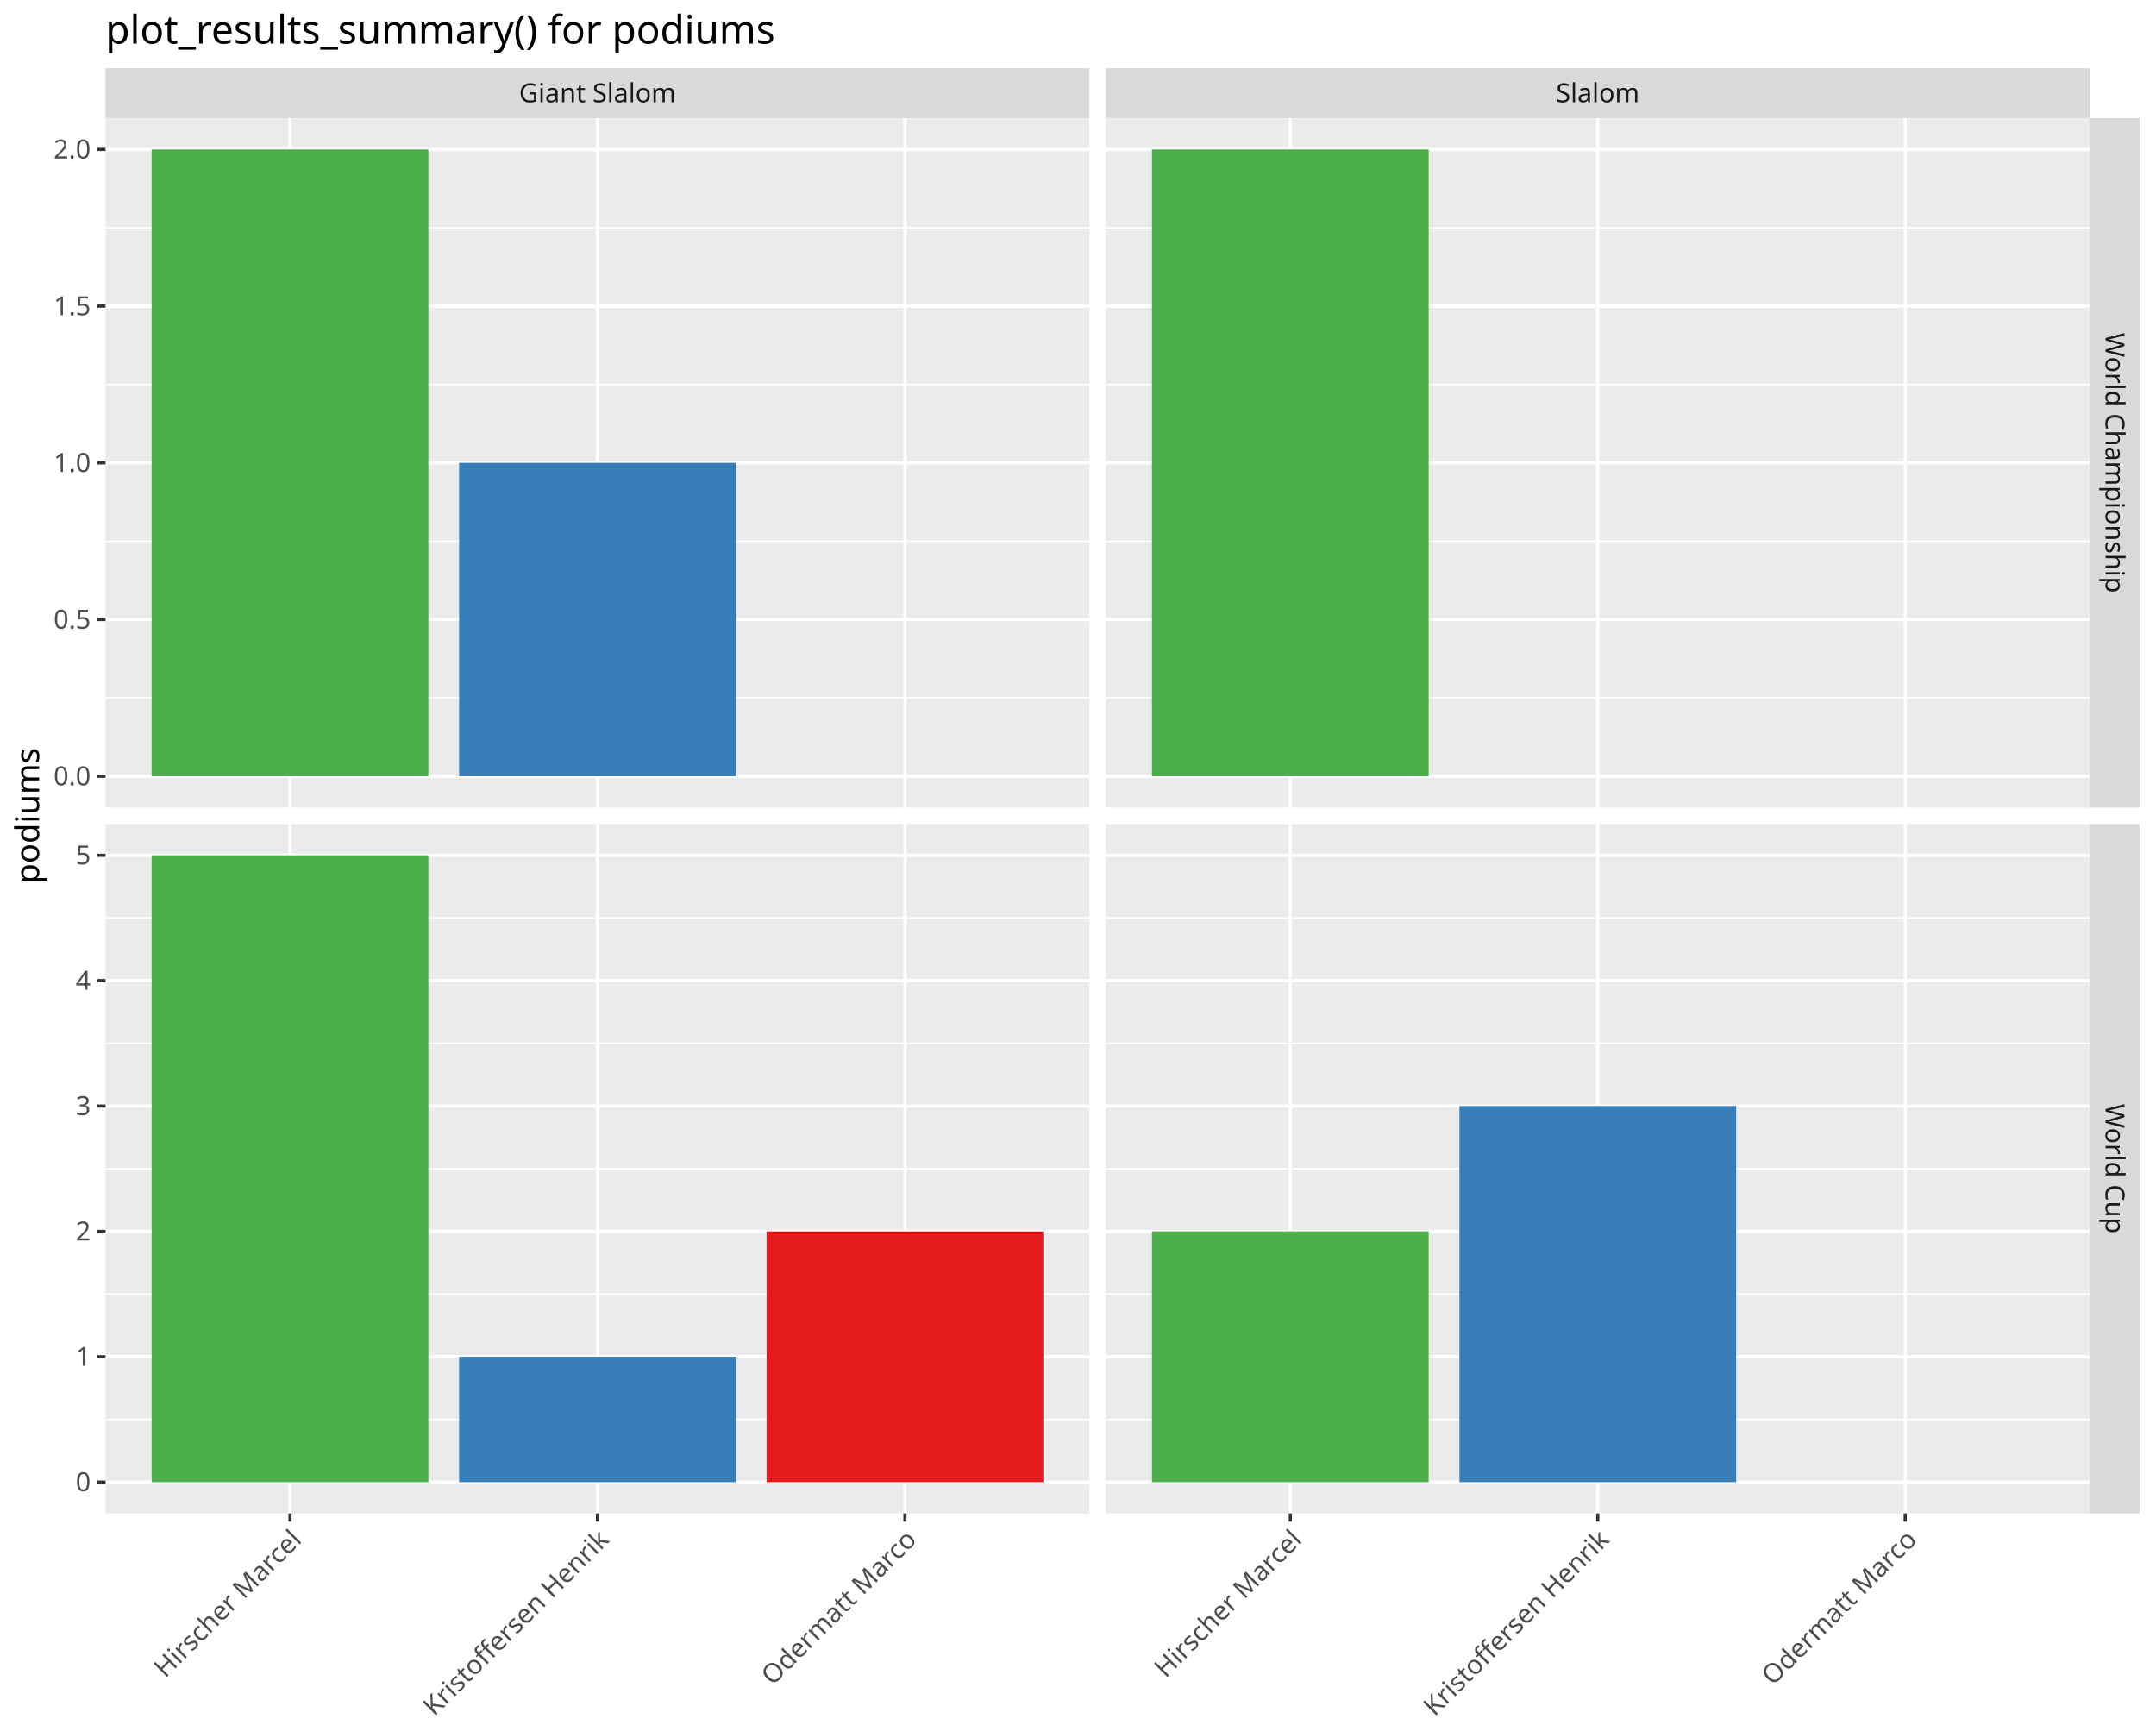
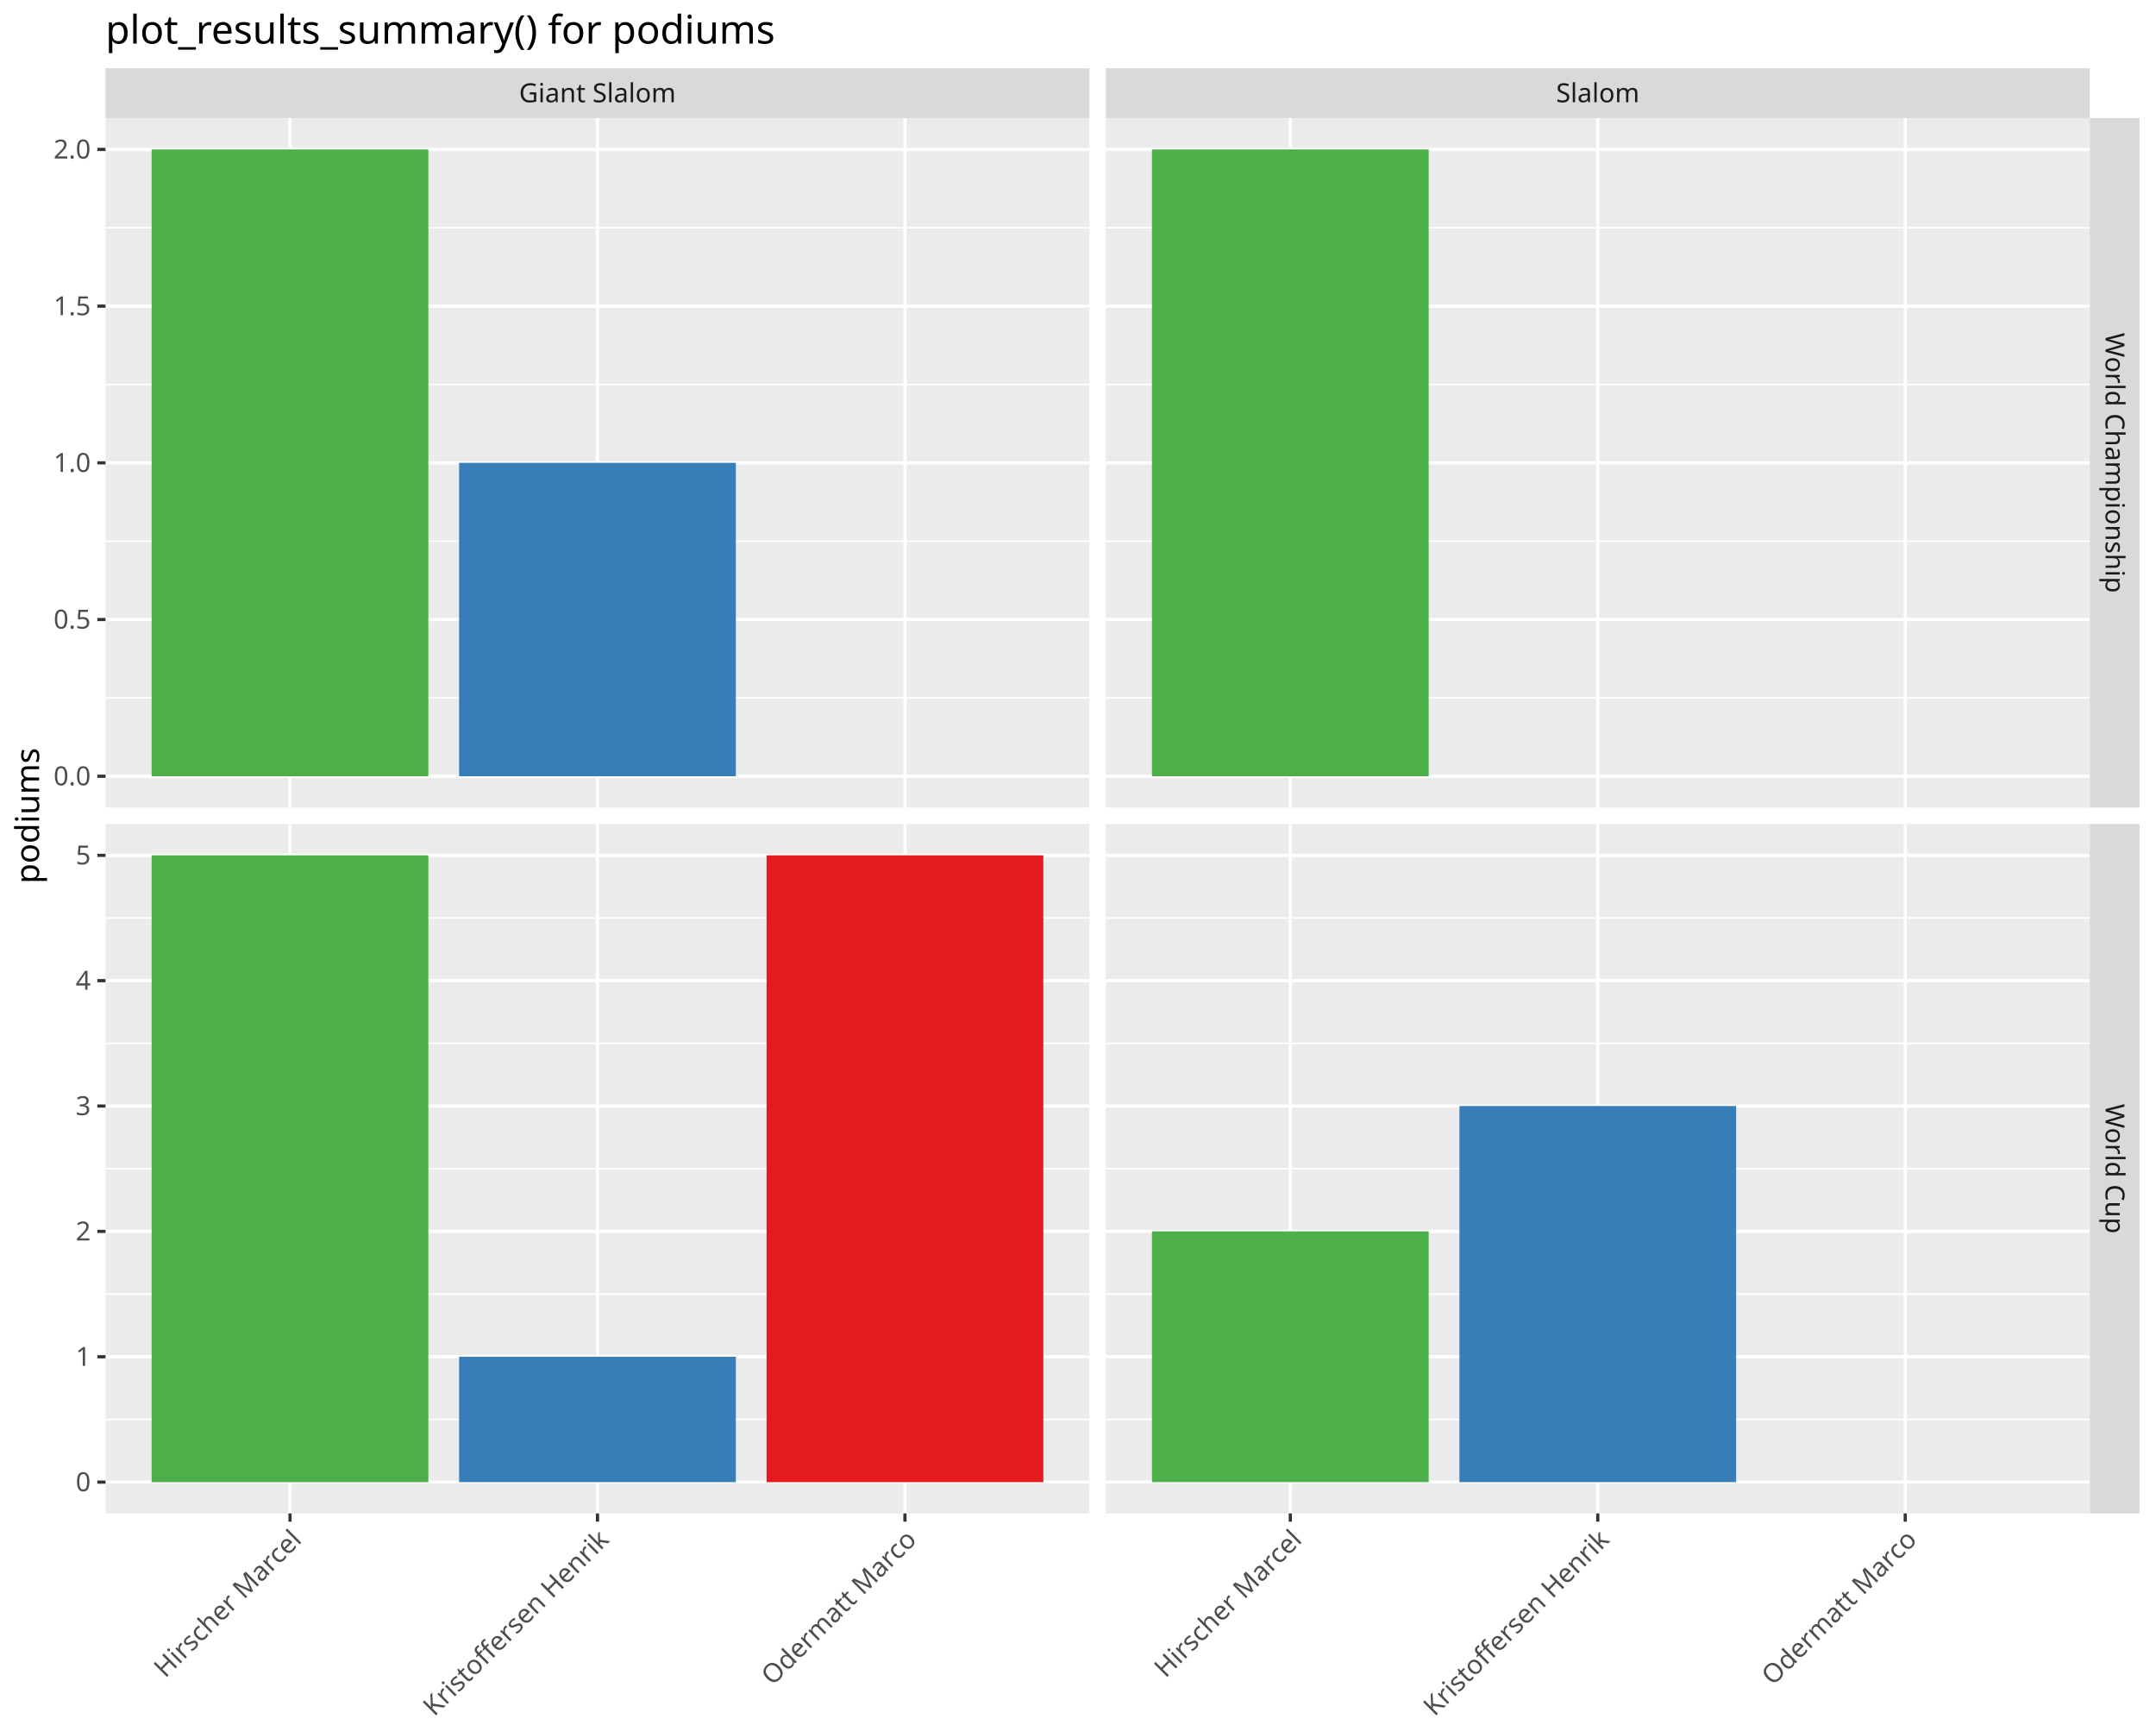
<svg xmlns="http://www.w3.org/2000/svg" class="svglite" data-engine-version="2.0" width="720.00pt" height="576.00pt" viewBox="0 0 720.00 576.00">
  <defs>
    <style type="text/css">
    .svglite line, .svglite polyline, .svglite polygon, .svglite path, .svglite rect, .svglite circle {
      fill: none;
      stroke: #000000;
      stroke-linecap: round;
      stroke-linejoin: round;
      stroke-miterlimit: 10.00;
    }
  </style>
  </defs>
  <rect width="100%" height="100%" style="stroke: none; fill: #FFFFFF;" />
  <defs>
    <clipPath id="cpMC4wMHw3MjAuMDB8MC4wMHw1NzYuMDA=">
      <rect x="0.00" y="0.00" width="720.00" height="576.00" />
    </clipPath>
  </defs>
  <g clip-path="url(#cpMC4wMHw3MjAuMDB8MC4wMHw1NzYuMDA=)">
    <rect x="0.00" y="0.00" width="720.00" height="576.00" style="stroke-width: 1.07; stroke: #FFFFFF; fill: #FFFFFF;" />
  </g>
  <defs>
    <clipPath id="cpMzUuMjR8MzYzLjgxfDM5LjQzfDI2OS42Ng==">
      <rect x="35.24" y="39.43" width="328.58" height="230.23" />
    </clipPath>
  </defs>
  <g clip-path="url(#cpMzUuMjR8MzYzLjgxfDM5LjQzfDI2OS42Ng==)">
    <rect x="35.24" y="39.43" width="328.58" height="230.23" style="stroke-width: 1.07; stroke: none; fill: #EBEBEB;" />
    <polyline points="35.24,233.03 363.81,233.03 " style="stroke-width: 0.53; stroke: #FFFFFF; stroke-linecap: butt;" />
    <polyline points="35.24,180.71 363.81,180.71 " style="stroke-width: 0.53; stroke: #FFFFFF; stroke-linecap: butt;" />
    <polyline points="35.24,128.39 363.81,128.39 " style="stroke-width: 0.53; stroke: #FFFFFF; stroke-linecap: butt;" />
    <polyline points="35.24,76.06 363.81,76.06 " style="stroke-width: 0.53; stroke: #FFFFFF; stroke-linecap: butt;" />
    <polyline points="35.24,259.20 363.81,259.20 " style="stroke-width: 1.07; stroke: #FFFFFF; stroke-linecap: butt;" />
    <polyline points="35.24,206.87 363.81,206.87 " style="stroke-width: 1.07; stroke: #FFFFFF; stroke-linecap: butt;" />
    <polyline points="35.24,154.55 363.81,154.55 " style="stroke-width: 1.07; stroke: #FFFFFF; stroke-linecap: butt;" />
    <polyline points="35.24,102.22 363.81,102.22 " style="stroke-width: 1.07; stroke: #FFFFFF; stroke-linecap: butt;" />
    <polyline points="35.24,49.90 363.81,49.90 " style="stroke-width: 1.07; stroke: #FFFFFF; stroke-linecap: butt;" />
    <polyline points="96.85,269.66 96.85,39.43 " style="stroke-width: 1.07; stroke: #FFFFFF; stroke-linecap: butt;" />
    <polyline points="199.53,269.66 199.53,39.43 " style="stroke-width: 1.07; stroke: #FFFFFF; stroke-linecap: butt;" />
    <polyline points="302.21,269.66 302.21,39.43 " style="stroke-width: 1.07; stroke: #FFFFFF; stroke-linecap: butt;" />
    <rect x="256.00" y="259.20" width="92.41" height="0.00" style="stroke-width: 1.07; stroke: none; stroke-linecap: butt; stroke-linejoin: miter; fill: #E41A1C;" />
    <rect x="153.32" y="154.55" width="92.41" height="104.65" style="stroke-width: 1.07; stroke: none; stroke-linecap: butt; stroke-linejoin: miter; fill: #377EB8;" />
    <rect x="50.64" y="49.90" width="92.41" height="209.30" style="stroke-width: 1.07; stroke: none; stroke-linecap: butt; stroke-linejoin: miter; fill: #4DAF4A;" />
  </g>
  <g clip-path="url(#cpMC4wMHw3MjAuMDB8MC4wMHw1NzYuMDA=)">
</g>
  <defs>
    <clipPath id="cpMzUuMjR8MzYzLjgxfDI3NS4xNHw1MDUuMzc=">
      <rect x="35.24" y="275.14" width="328.58" height="230.23" />
    </clipPath>
  </defs>
  <g clip-path="url(#cpMzUuMjR8MzYzLjgxfDI3NS4xNHw1MDUuMzc=)">
    <rect x="35.24" y="275.14" width="328.58" height="230.23" style="stroke-width: 1.07; stroke: none; fill: #EBEBEB;" />
    <polyline points="35.24,473.97 363.81,473.97 " style="stroke-width: 0.53; stroke: #FFFFFF; stroke-linecap: butt;" />
    <polyline points="35.24,432.11 363.81,432.11 " style="stroke-width: 0.53; stroke: #FFFFFF; stroke-linecap: butt;" />
    <polyline points="35.24,390.25 363.81,390.25 " style="stroke-width: 0.53; stroke: #FFFFFF; stroke-linecap: butt;" />
    <polyline points="35.24,348.39 363.81,348.39 " style="stroke-width: 0.53; stroke: #FFFFFF; stroke-linecap: butt;" />
    <polyline points="35.24,306.53 363.81,306.53 " style="stroke-width: 0.53; stroke: #FFFFFF; stroke-linecap: butt;" />
    <polyline points="35.24,494.90 363.81,494.90 " style="stroke-width: 1.07; stroke: #FFFFFF; stroke-linecap: butt;" />
    <polyline points="35.24,453.04 363.81,453.04 " style="stroke-width: 1.07; stroke: #FFFFFF; stroke-linecap: butt;" />
    <polyline points="35.24,411.18 363.81,411.18 " style="stroke-width: 1.07; stroke: #FFFFFF; stroke-linecap: butt;" />
    <polyline points="35.24,369.32 363.81,369.32 " style="stroke-width: 1.07; stroke: #FFFFFF; stroke-linecap: butt;" />
    <polyline points="35.24,327.46 363.81,327.46 " style="stroke-width: 1.07; stroke: #FFFFFF; stroke-linecap: butt;" />
    <polyline points="35.24,285.61 363.81,285.61 " style="stroke-width: 1.07; stroke: #FFFFFF; stroke-linecap: butt;" />
    <polyline points="96.85,505.37 96.85,275.14 " style="stroke-width: 1.07; stroke: #FFFFFF; stroke-linecap: butt;" />
    <polyline points="199.53,505.37 199.53,275.14 " style="stroke-width: 1.07; stroke: #FFFFFF; stroke-linecap: butt;" />
    <polyline points="302.21,505.37 302.21,275.14 " style="stroke-width: 1.07; stroke: #FFFFFF; stroke-linecap: butt;" />
-     <rect x="256.00" y="411.18" width="92.41" height="83.72" style="stroke-width: 1.07; stroke: none; stroke-linecap: butt; stroke-linejoin: miter; fill: #E41A1C;" />
+     <rect x="256.00" y="285.61" width="92.41" height="209.30" style="stroke-width: 1.07; stroke: none; stroke-linecap: butt; stroke-linejoin: miter; fill: #E41A1C;" />
    <rect x="153.32" y="453.04" width="92.41" height="41.86" style="stroke-width: 1.07; stroke: none; stroke-linecap: butt; stroke-linejoin: miter; fill: #377EB8;" />
    <rect x="50.64" y="285.61" width="92.41" height="209.30" style="stroke-width: 1.07; stroke: none; stroke-linecap: butt; stroke-linejoin: miter; fill: #4DAF4A;" />
  </g>
  <g clip-path="url(#cpMC4wMHw3MjAuMDB8MC4wMHw1NzYuMDA=)">
</g>
  <defs>
    <clipPath id="cpMzY5LjI5fDY5Ny44N3wzOS40M3wyNjkuNjY=">
      <rect x="369.29" y="39.43" width="328.58" height="230.23" />
    </clipPath>
  </defs>
  <g clip-path="url(#cpMzY5LjI5fDY5Ny44N3wzOS40M3wyNjkuNjY=)">
    <rect x="369.29" y="39.43" width="328.58" height="230.23" style="stroke-width: 1.07; stroke: none; fill: #EBEBEB;" />
    <polyline points="369.29,233.03 697.87,233.03 " style="stroke-width: 0.53; stroke: #FFFFFF; stroke-linecap: butt;" />
    <polyline points="369.29,180.71 697.87,180.71 " style="stroke-width: 0.53; stroke: #FFFFFF; stroke-linecap: butt;" />
    <polyline points="369.29,128.39 697.87,128.39 " style="stroke-width: 0.53; stroke: #FFFFFF; stroke-linecap: butt;" />
    <polyline points="369.29,76.06 697.87,76.06 " style="stroke-width: 0.53; stroke: #FFFFFF; stroke-linecap: butt;" />
    <polyline points="369.29,259.20 697.87,259.20 " style="stroke-width: 1.07; stroke: #FFFFFF; stroke-linecap: butt;" />
    <polyline points="369.29,206.87 697.87,206.87 " style="stroke-width: 1.07; stroke: #FFFFFF; stroke-linecap: butt;" />
    <polyline points="369.29,154.55 697.87,154.55 " style="stroke-width: 1.07; stroke: #FFFFFF; stroke-linecap: butt;" />
    <polyline points="369.29,102.22 697.87,102.22 " style="stroke-width: 1.07; stroke: #FFFFFF; stroke-linecap: butt;" />
    <polyline points="369.29,49.90 697.87,49.90 " style="stroke-width: 1.07; stroke: #FFFFFF; stroke-linecap: butt;" />
    <polyline points="430.90,269.66 430.90,39.43 " style="stroke-width: 1.07; stroke: #FFFFFF; stroke-linecap: butt;" />
    <polyline points="533.58,269.66 533.58,39.43 " style="stroke-width: 1.07; stroke: #FFFFFF; stroke-linecap: butt;" />
    <polyline points="636.26,269.66 636.26,39.43 " style="stroke-width: 1.07; stroke: #FFFFFF; stroke-linecap: butt;" />
    <rect x="487.38" y="259.20" width="92.41" height="0.00" style="stroke-width: 1.07; stroke: none; stroke-linecap: butt; stroke-linejoin: miter; fill: #377EB8;" />
    <rect x="384.70" y="49.90" width="92.41" height="209.30" style="stroke-width: 1.07; stroke: none; stroke-linecap: butt; stroke-linejoin: miter; fill: #4DAF4A;" />
  </g>
  <g clip-path="url(#cpMC4wMHw3MjAuMDB8MC4wMHw1NzYuMDA=)">
</g>
  <defs>
    <clipPath id="cpMzY5LjI5fDY5Ny44N3wyNzUuMTR8NTA1LjM3">
      <rect x="369.29" y="275.14" width="328.58" height="230.23" />
    </clipPath>
  </defs>
  <g clip-path="url(#cpMzY5LjI5fDY5Ny44N3wyNzUuMTR8NTA1LjM3)">
    <rect x="369.29" y="275.14" width="328.58" height="230.23" style="stroke-width: 1.07; stroke: none; fill: #EBEBEB;" />
    <polyline points="369.29,473.97 697.87,473.97 " style="stroke-width: 0.53; stroke: #FFFFFF; stroke-linecap: butt;" />
    <polyline points="369.29,432.11 697.87,432.11 " style="stroke-width: 0.53; stroke: #FFFFFF; stroke-linecap: butt;" />
    <polyline points="369.29,390.25 697.87,390.25 " style="stroke-width: 0.53; stroke: #FFFFFF; stroke-linecap: butt;" />
    <polyline points="369.29,348.39 697.87,348.39 " style="stroke-width: 0.53; stroke: #FFFFFF; stroke-linecap: butt;" />
    <polyline points="369.29,306.53 697.87,306.53 " style="stroke-width: 0.53; stroke: #FFFFFF; stroke-linecap: butt;" />
    <polyline points="369.29,494.90 697.87,494.90 " style="stroke-width: 1.07; stroke: #FFFFFF; stroke-linecap: butt;" />
    <polyline points="369.29,453.04 697.87,453.04 " style="stroke-width: 1.07; stroke: #FFFFFF; stroke-linecap: butt;" />
    <polyline points="369.29,411.18 697.87,411.18 " style="stroke-width: 1.07; stroke: #FFFFFF; stroke-linecap: butt;" />
    <polyline points="369.29,369.32 697.87,369.32 " style="stroke-width: 1.07; stroke: #FFFFFF; stroke-linecap: butt;" />
    <polyline points="369.29,327.46 697.87,327.46 " style="stroke-width: 1.07; stroke: #FFFFFF; stroke-linecap: butt;" />
    <polyline points="369.29,285.61 697.87,285.61 " style="stroke-width: 1.07; stroke: #FFFFFF; stroke-linecap: butt;" />
    <polyline points="430.90,505.37 430.90,275.14 " style="stroke-width: 1.07; stroke: #FFFFFF; stroke-linecap: butt;" />
    <polyline points="533.58,505.37 533.58,275.14 " style="stroke-width: 1.07; stroke: #FFFFFF; stroke-linecap: butt;" />
    <polyline points="636.26,505.37 636.26,275.14 " style="stroke-width: 1.07; stroke: #FFFFFF; stroke-linecap: butt;" />
    <rect x="487.38" y="369.32" width="92.41" height="125.58" style="stroke-width: 1.07; stroke: none; stroke-linecap: butt; stroke-linejoin: miter; fill: #377EB8;" />
    <rect x="384.70" y="411.18" width="92.41" height="83.72" style="stroke-width: 1.07; stroke: none; stroke-linecap: butt; stroke-linejoin: miter; fill: #4DAF4A;" />
  </g>
  <g clip-path="url(#cpMC4wMHw3MjAuMDB8MC4wMHw1NzYuMDA=)">
</g>
  <defs>
    <clipPath id="cpMzUuMjR8MzYzLjgxfDIyLjc4fDM5LjQz">
      <rect x="35.24" y="22.78" width="328.58" height="16.65" />
    </clipPath>
  </defs>
  <g clip-path="url(#cpMzUuMjR8MzYzLjgxfDIyLjc4fDM5LjQz)">
    <rect x="35.24" y="22.78" width="328.58" height="16.65" style="stroke-width: 1.07; stroke: none; fill: #D9D9D9;" />
    <text x="199.53" y="34.14" text-anchor="middle" style="font-size: 8.80px; fill: #1A1A1A; font-family: sans;" textLength="50.38px" lengthAdjust="spacingAndGlyphs">Giant Slalom</text>
  </g>
  <g clip-path="url(#cpMC4wMHw3MjAuMDB8MC4wMHw1NzYuMDA=)">
</g>
  <defs>
    <clipPath id="cpMzY5LjI5fDY5Ny44N3wyMi43OHwzOS40Mw==">
      <rect x="369.29" y="22.78" width="328.58" height="16.65" />
    </clipPath>
  </defs>
  <g clip-path="url(#cpMzY5LjI5fDY5Ny44N3wyMi43OHwzOS40Mw==)">
    <rect x="369.29" y="22.78" width="328.58" height="16.65" style="stroke-width: 1.07; stroke: none; fill: #D9D9D9;" />
    <text x="533.58" y="34.14" text-anchor="middle" style="font-size: 8.80px; fill: #1A1A1A; font-family: sans;" textLength="26.90px" lengthAdjust="spacingAndGlyphs">Slalom</text>
  </g>
  <g clip-path="url(#cpMC4wMHw3MjAuMDB8MC4wMHw1NzYuMDA=)">
</g>
  <defs>
    <clipPath id="cpNjk3Ljg3fDcxNC41MnwzOS40M3wyNjkuNjY=">
      <rect x="697.87" y="39.43" width="16.65" height="230.23" />
    </clipPath>
  </defs>
  <g clip-path="url(#cpNjk3Ljg3fDcxNC41MnwzOS40M3wyNjkuNjY=)">
    <rect x="697.87" y="39.43" width="16.65" height="230.23" style="stroke-width: 1.07; stroke: none; fill: #D9D9D9;" />
    <text transform="translate(703.17,154.55) rotate(90)" text-anchor="middle" style="font-size: 8.80px; fill: #1A1A1A; font-family: sans;" textLength="81.69px" lengthAdjust="spacingAndGlyphs">World Championship</text>
  </g>
  <g clip-path="url(#cpMC4wMHw3MjAuMDB8MC4wMHw1NzYuMDA=)">
</g>
  <defs>
    <clipPath id="cpNjk3Ljg3fDcxNC41MnwyNzUuMTR8NTA1LjM3">
      <rect x="697.87" y="275.14" width="16.65" height="230.23" />
    </clipPath>
  </defs>
  <g clip-path="url(#cpNjk3Ljg3fDcxNC41MnwyNzUuMTR8NTA1LjM3)">
    <rect x="697.87" y="275.14" width="16.65" height="230.23" style="stroke-width: 1.07; stroke: none; fill: #D9D9D9;" />
    <text transform="translate(703.17,390.25) rotate(90)" text-anchor="middle" style="font-size: 8.80px; fill: #1A1A1A; font-family: sans;" textLength="41.57px" lengthAdjust="spacingAndGlyphs">World Cup</text>
  </g>
  <g clip-path="url(#cpMC4wMHw3MjAuMDB8MC4wMHw1NzYuMDA=)">
    <polyline points="96.85,508.11 96.85,505.37 " style="stroke-width: 1.07; stroke: #333333; stroke-linecap: butt;" />
    <polyline points="199.53,508.11 199.53,505.37 " style="stroke-width: 1.07; stroke: #333333; stroke-linecap: butt;" />
    <polyline points="302.21,508.11 302.21,505.37 " style="stroke-width: 1.07; stroke: #333333; stroke-linecap: butt;" />
    <text transform="translate(101.13,514.58) rotate(-45)" text-anchor="end" style="font-size: 8.80px; fill: #4D4D4D; font-family: sans;" textLength="61.62px" lengthAdjust="spacingAndGlyphs">Hirscher Marcel</text>
    <text transform="translate(203.81,514.58) rotate(-45)" text-anchor="end" style="font-size: 8.80px; fill: #4D4D4D; font-family: sans;" textLength="77.28px" lengthAdjust="spacingAndGlyphs">Kristoffersen Henrik</text>
    <text transform="translate(306.49,514.58) rotate(-45)" text-anchor="end" style="font-size: 8.80px; fill: #4D4D4D; font-family: sans;" textLength="63.59px" lengthAdjust="spacingAndGlyphs">Odermatt Marco</text>
    <polyline points="430.90,508.11 430.90,505.37 " style="stroke-width: 1.07; stroke: #333333; stroke-linecap: butt;" />
    <polyline points="533.58,508.11 533.58,505.37 " style="stroke-width: 1.07; stroke: #333333; stroke-linecap: butt;" />
    <polyline points="636.26,508.11 636.26,505.37 " style="stroke-width: 1.07; stroke: #333333; stroke-linecap: butt;" />
    <text transform="translate(435.18,514.58) rotate(-45)" text-anchor="end" style="font-size: 8.80px; fill: #4D4D4D; font-family: sans;" textLength="61.62px" lengthAdjust="spacingAndGlyphs">Hirscher Marcel</text>
    <text transform="translate(537.86,514.58) rotate(-45)" text-anchor="end" style="font-size: 8.80px; fill: #4D4D4D; font-family: sans;" textLength="77.28px" lengthAdjust="spacingAndGlyphs">Kristoffersen Henrik</text>
    <text transform="translate(640.54,514.58) rotate(-45)" text-anchor="end" style="font-size: 8.80px; fill: #4D4D4D; font-family: sans;" textLength="63.59px" lengthAdjust="spacingAndGlyphs">Odermatt Marco</text>
    <text x="30.31" y="262.22" text-anchor="end" style="font-size: 8.80px; fill: #4D4D4D; font-family: sans;" textLength="12.23px" lengthAdjust="spacingAndGlyphs">0.0</text>
    <text x="30.31" y="209.90" text-anchor="end" style="font-size: 8.80px; fill: #4D4D4D; font-family: sans;" textLength="12.23px" lengthAdjust="spacingAndGlyphs">0.5</text>
    <text x="30.31" y="157.58" text-anchor="end" style="font-size: 8.80px; fill: #4D4D4D; font-family: sans;" textLength="12.23px" lengthAdjust="spacingAndGlyphs">1.0</text>
    <text x="30.31" y="105.25" text-anchor="end" style="font-size: 8.80px; fill: #4D4D4D; font-family: sans;" textLength="12.23px" lengthAdjust="spacingAndGlyphs">1.5</text>
    <text x="30.31" y="52.93" text-anchor="end" style="font-size: 8.80px; fill: #4D4D4D; font-family: sans;" textLength="12.23px" lengthAdjust="spacingAndGlyphs">2.0</text>
    <polyline points="32.50,259.20 35.24,259.20 " style="stroke-width: 1.07; stroke: #333333; stroke-linecap: butt;" />
    <polyline points="32.50,206.87 35.24,206.87 " style="stroke-width: 1.07; stroke: #333333; stroke-linecap: butt;" />
    <polyline points="32.50,154.55 35.24,154.55 " style="stroke-width: 1.07; stroke: #333333; stroke-linecap: butt;" />
    <polyline points="32.50,102.22 35.24,102.22 " style="stroke-width: 1.07; stroke: #333333; stroke-linecap: butt;" />
    <polyline points="32.50,49.90 35.24,49.90 " style="stroke-width: 1.07; stroke: #333333; stroke-linecap: butt;" />
    <text x="30.31" y="497.93" text-anchor="end" style="font-size: 8.80px; fill: #4D4D4D; font-family: sans;" textLength="4.89px" lengthAdjust="spacingAndGlyphs">0</text>
    <text x="30.31" y="456.07" text-anchor="end" style="font-size: 8.80px; fill: #4D4D4D; font-family: sans;" textLength="4.89px" lengthAdjust="spacingAndGlyphs">1</text>
    <text x="30.31" y="414.21" text-anchor="end" style="font-size: 8.80px; fill: #4D4D4D; font-family: sans;" textLength="4.89px" lengthAdjust="spacingAndGlyphs">2</text>
    <text x="30.31" y="372.35" text-anchor="end" style="font-size: 8.80px; fill: #4D4D4D; font-family: sans;" textLength="4.89px" lengthAdjust="spacingAndGlyphs">3</text>
    <text x="30.31" y="330.49" text-anchor="end" style="font-size: 8.80px; fill: #4D4D4D; font-family: sans;" textLength="4.89px" lengthAdjust="spacingAndGlyphs">4</text>
    <text x="30.31" y="288.63" text-anchor="end" style="font-size: 8.80px; fill: #4D4D4D; font-family: sans;" textLength="4.89px" lengthAdjust="spacingAndGlyphs">5</text>
    <polyline points="32.50,494.90 35.24,494.90 " style="stroke-width: 1.07; stroke: #333333; stroke-linecap: butt;" />
    <polyline points="32.50,453.04 35.24,453.04 " style="stroke-width: 1.07; stroke: #333333; stroke-linecap: butt;" />
    <polyline points="32.50,411.18 35.24,411.18 " style="stroke-width: 1.07; stroke: #333333; stroke-linecap: butt;" />
    <polyline points="32.50,369.32 35.24,369.32 " style="stroke-width: 1.07; stroke: #333333; stroke-linecap: butt;" />
    <polyline points="32.50,327.46 35.24,327.46 " style="stroke-width: 1.07; stroke: #333333; stroke-linecap: butt;" />
    <polyline points="32.50,285.61 35.24,285.61 " style="stroke-width: 1.07; stroke: #333333; stroke-linecap: butt;" />
    <text transform="translate(13.05,272.40) rotate(-90)" text-anchor="middle" style="font-size: 11.00px; font-family: sans;" textLength="41.59px" lengthAdjust="spacingAndGlyphs">podiums</text>
    <text x="35.24" y="14.56" style="font-size: 13.20px; font-family: sans;" textLength="210.58px" lengthAdjust="spacingAndGlyphs">plot_results_summary() for podiums</text>
  </g>
</svg>
